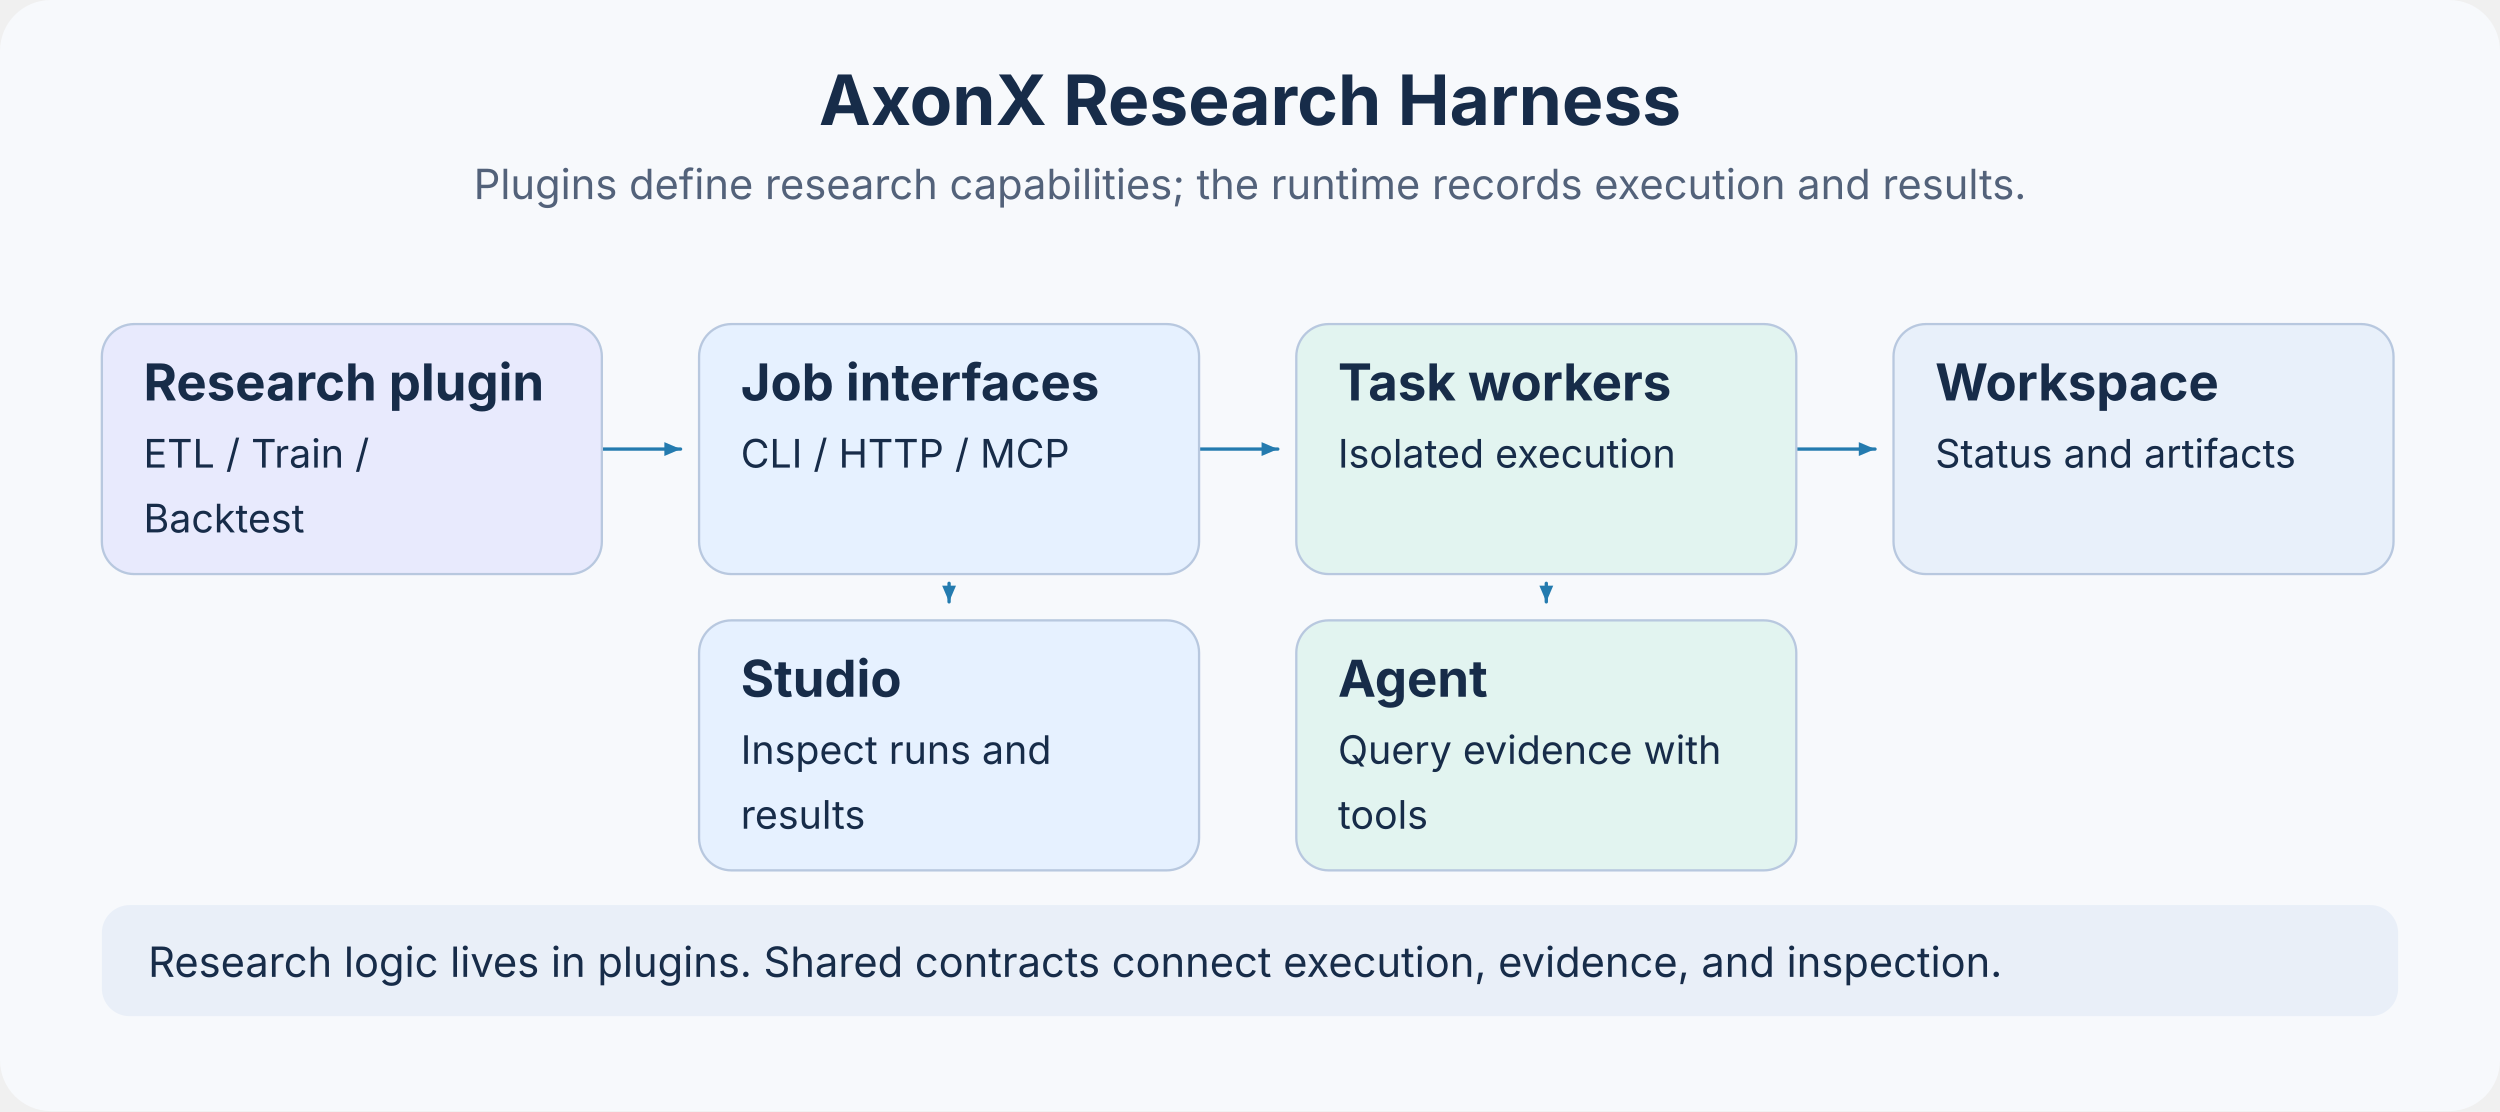
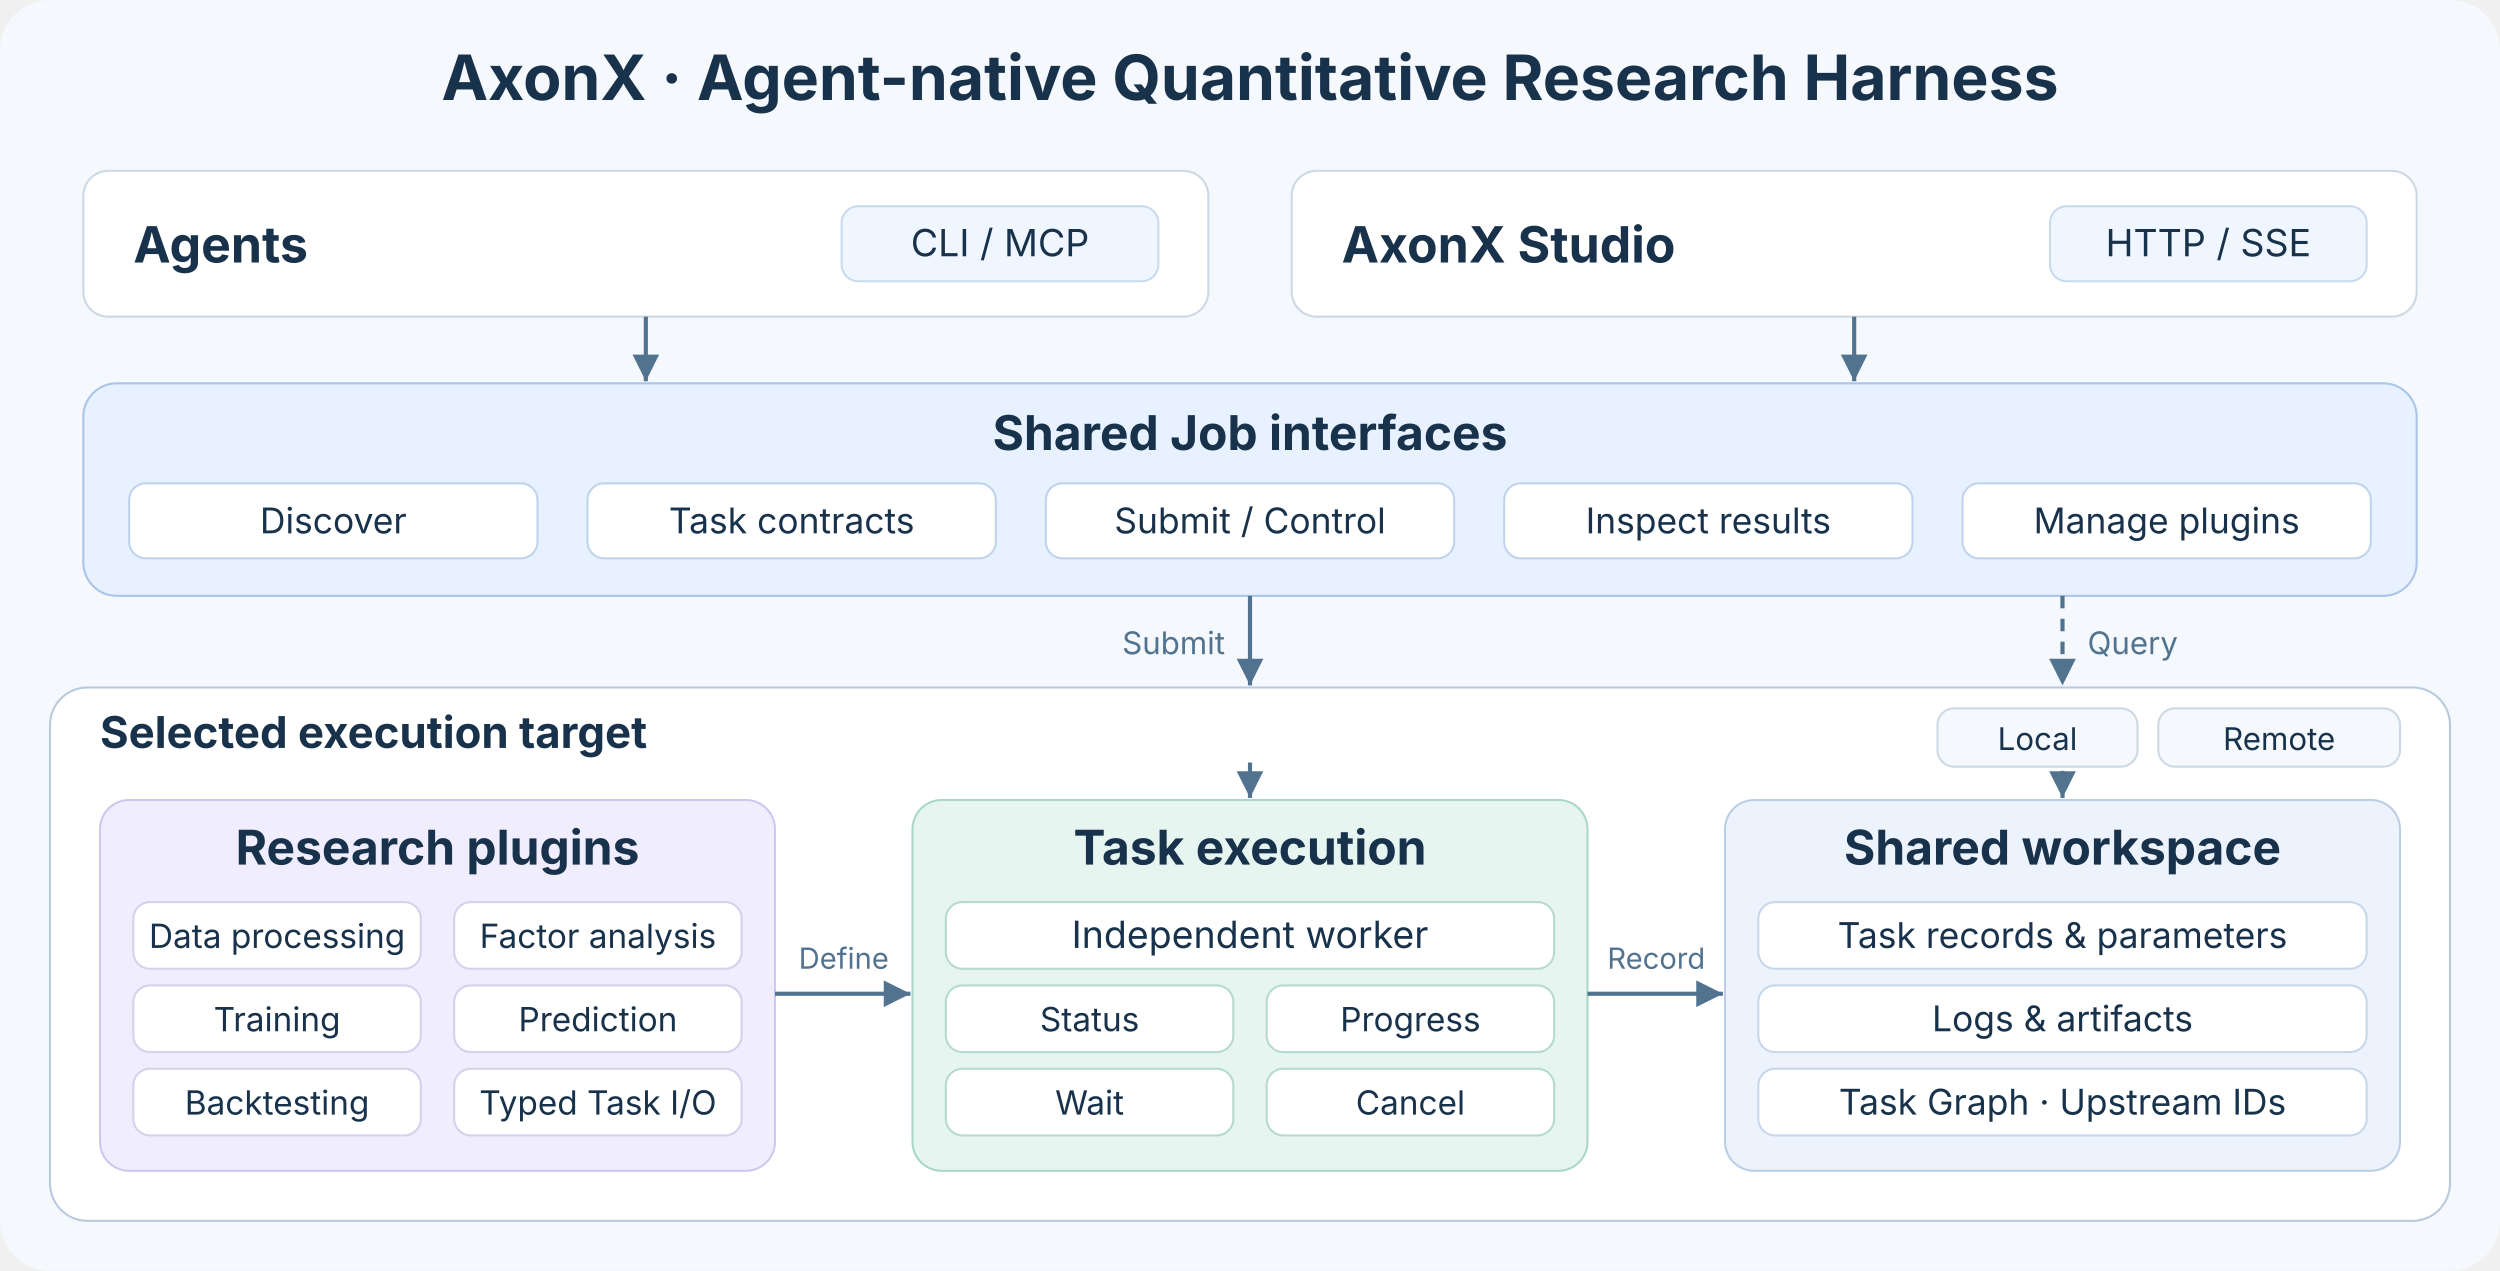
- <svg xmlns="http://www.w3.org/2000/svg" width="1080" height="480" viewBox="0 0 1080 480" role="img" aria-labelledby="title desc">
+ <svg xmlns="http://www.w3.org/2000/svg" width="1200" height="610" viewBox="0 0 1200 610" role="img" aria-labelledby="title desc">
  <defs>
-     <marker id="arrow" viewBox="0 0 8 6" refX="7" refY="3" markerWidth="8" markerHeight="6" orient="auto-start-reverse" markerUnits="userSpaceOnUse">
-       <path d="M 0 0 L 7 3 L 0 6 z" fill="#247baf" />
+     <marker id="arrow" viewBox="0 0 10 10" refX="9" refY="5" markerWidth="8" markerHeight="8" orient="auto-start-reverse">
+       <path d="M 1 1 L 9 5 L 1 9 Z" fill="#52738f" />
    </marker>
  </defs>
-   <rect width="1080" height="480" rx="22" fill="#f7f9fc" />
-   <g font-family="Comic Sans MS, Bradley Hand, -apple-system, BlinkMacSystemFont, Segoe UI, sans-serif" fill="#172c49">
-     <text x="540" y="54" font-size="30" font-weight="700" text-anchor="middle">AxonX Research Harness</text>
-     <text x="540" y="86" font-size="18" fill="#53627a" text-anchor="middle">Plugins define research capabilities; the runtime records execution and results.</text>
-     <path d="M260 194H294" fill="none" stroke="#247baf" stroke-width="1.45" marker-end="url(#arrow)" stroke-linecap="round" stroke-linejoin="round" />
-     <path d="M518 194H552" fill="none" stroke="#247baf" stroke-width="1.45" marker-end="url(#arrow)" stroke-linecap="round" stroke-linejoin="round" />
-     <path d="M776 194H810" fill="none" stroke="#247baf" stroke-width="1.45" marker-end="url(#arrow)" stroke-linecap="round" stroke-linejoin="round" />
-     <path d="M410 252V260" fill="none" stroke="#247baf" stroke-width="1.45" marker-end="url(#arrow)" stroke-linecap="round" stroke-linejoin="round" />
-     <path d="M668 252V260" fill="none" stroke="#247baf" stroke-width="1.45" marker-end="url(#arrow)" stroke-linecap="round" stroke-linejoin="round" />
-     <rect x="44" y="140" width="216" height="108" rx="14" fill="#e8eafd" stroke="#b8c8df" />
-     <text x="62" y="173" font-size="22" font-weight="700">Research plugin</text>
-     <text x="62" y="202" font-size="17">
-       <tspan x="62" dy="0">ETL / Train /</tspan>
-       <tspan x="62" dy="28">Backtest</tspan>
-     </text>
-     <rect x="302" y="140" width="216" height="108" rx="14" fill="#e6f1ff" stroke="#b8c8df" />
-     <text x="320" y="173" font-size="22" font-weight="700">Job interfaces</text>
-     <text x="320" y="202" font-size="17">CLI / HTTP / MCP</text>
-     <rect x="560" y="140" width="216" height="108" rx="14" fill="#e2f4f0" stroke="#b8c8df" />
-     <text x="578" y="173" font-size="22" font-weight="700">Task workers</text>
-     <text x="578" y="202" font-size="17">Isolated execution</text>
-     <rect x="818" y="140" width="216" height="108" rx="14" fill="#e8f0fa" stroke="#b8c8df" />
-     <text x="836" y="173" font-size="22" font-weight="700">Workspace</text>
-     <text x="836" y="202" font-size="17">Status and artifacts</text>
-     <rect x="302" y="268" width="216" height="108" rx="14" fill="#e6f1ff" stroke="#b8c8df" />
-     <text x="320" y="301" font-size="22" font-weight="700">Studio</text>
-     <text x="320" y="330" font-size="17">
-       <tspan x="320" dy="0">Inspect runs and</tspan>
-       <tspan x="320" dy="28">results</tspan>
-     </text>
-     <rect x="560" y="268" width="216" height="108" rx="14" fill="#e2f4f0" stroke="#b8c8df" />
-     <text x="578" y="301" font-size="22" font-weight="700">Agent</text>
-     <text x="578" y="330" font-size="17">
-       <tspan x="578" dy="0">Query evidence with</tspan>
-       <tspan x="578" dy="28">tools</tspan>
-     </text>
-     <rect x="44" y="391" width="992" height="48" rx="12" fill="#e9eff8" />
-     <text x="64" y="422" font-size="18">Research logic lives in plugins. Shared contracts connect execution, evidence, and inspection.</text>
+   <rect width="1200" height="610" rx="24" fill="#f5f8fc" />
+   <g font-family="-apple-system, BlinkMacSystemFont, 'Segoe UI', sans-serif" fill="#18324b">
+     <text x="600" y="48" font-size="30" font-weight="700" fill="#18324b" text-anchor="middle">AxonX · Agent-native Quantitative Research Harness</text>
+     <rect x="40" y="82" width="540" height="70" rx="12" fill="#ffffff" stroke="#ccd9e5" />
+     <text x="64" y="126" font-size="24" font-weight="700" fill="#18324b" text-anchor="start">Agents</text>
+     <rect x="404" y="99" width="152" height="36" rx="8" fill="#f0f6ff" stroke="#c9daef" />
+     <text x="480.0" y="123.0" font-size="18" font-weight="400" fill="#18324b" text-anchor="middle">CLI / MCP</text>
+     <rect x="620" y="82" width="540" height="70" rx="12" fill="#ffffff" stroke="#ccd9e5" />
+     <text x="644" y="126" font-size="24" font-weight="700" fill="#18324b" text-anchor="start">AxonX Studio</text>
+     <rect x="984" y="99" width="152" height="36" rx="8" fill="#f0f6ff" stroke="#c9daef" />
+     <text x="1060.0" y="123.0" font-size="18" font-weight="400" fill="#18324b" text-anchor="middle">HTTP / SSE</text>
+     <path d="M 310 152 V 183" fill="none" stroke="#52738f" stroke-width="2" marker-end="url(#arrow)" />
+     <path d="M 890 152 V 183" fill="none" stroke="#52738f" stroke-width="2" marker-end="url(#arrow)" />
+     <rect x="40" y="184" width="1120" height="102" rx="16" fill="#e8f1ff" stroke="#a9c5e8" />
+     <text x="600" y="216" font-size="23" font-weight="700" fill="#18324b" text-anchor="middle">Shared Job interfaces</text>
+     <rect x="62" y="232" width="196" height="36" rx="8" fill="#ffffff" stroke="#c0d3ec" />
+     <text x="160.0" y="256.0" font-size="17" font-weight="400" fill="#18324b" text-anchor="middle">Discover</text>
+     <rect x="282" y="232" width="196" height="36" rx="8" fill="#ffffff" stroke="#c0d3ec" />
+     <text x="380.0" y="256.0" font-size="17" font-weight="400" fill="#18324b" text-anchor="middle">Task contracts</text>
+     <rect x="502" y="232" width="196" height="36" rx="8" fill="#ffffff" stroke="#c0d3ec" />
+     <text x="600.0" y="256.0" font-size="17" font-weight="400" fill="#18324b" text-anchor="middle">Submit / Control</text>
+     <rect x="722" y="232" width="196" height="36" rx="8" fill="#ffffff" stroke="#c0d3ec" />
+     <text x="820.0" y="256.0" font-size="17" font-weight="400" fill="#18324b" text-anchor="middle">Inspect results</text>
+     <rect x="942" y="232" width="196" height="36" rx="8" fill="#ffffff" stroke="#c0d3ec" />
+     <text x="1040.0" y="256.0" font-size="17" font-weight="400" fill="#18324b" text-anchor="middle">Manage plugins</text>
+     <rect x="24" y="330" width="1152" height="256" rx="18" fill="#ffffff" stroke="#b8cadb" />
+     <text x="48" y="359" font-size="21" font-weight="700" fill="#18324b" text-anchor="start">Selected execution target</text>
+     <rect x="930" y="340" width="96" height="28" rx="8" fill="#f5f8fc" stroke="#ccd9e5" />
+     <text x="978.0" y="360.0" font-size="15" font-weight="400" fill="#18324b" text-anchor="middle">Local</text>
+     <rect x="1036" y="340" width="116" height="28" rx="8" fill="#f5f8fc" stroke="#ccd9e5" />
+     <text x="1094.0" y="360.0" font-size="15" font-weight="400" fill="#18324b" text-anchor="middle">Remote</text>
+     <path d="M 600 286 V 329" fill="none" stroke="#52738f" stroke-width="2" marker-end="url(#arrow)" />
+     <text x="588" y="314" font-size="15" font-weight="400" fill="#52738f" text-anchor="end">Submit</text>
+     <path d="M 990 286 V 329" fill="none" stroke="#52738f" stroke-width="2" stroke-dasharray="6 5" marker-end="url(#arrow)" />
+     <text x="1002" y="314" font-size="15" font-weight="400" fill="#52738f" text-anchor="start">Query</text>
+     <path d="M 600 366 V 383" fill="none" stroke="#52738f" stroke-width="2" marker-end="url(#arrow)" />
+     <path d="M 990 370 V 383" fill="none" stroke="#52738f" stroke-width="2" stroke-dasharray="6 5" marker-end="url(#arrow)" />
+     <rect x="48" y="384" width="324" height="178" rx="14" fill="#f0edff" stroke="#d1c6ed" />
+     <text x="210" y="415" font-size="23" font-weight="700" fill="#18324b" text-anchor="middle">Research plugins</text>
+     <rect x="438" y="384" width="324" height="178" rx="14" fill="#e7f5f1" stroke="#a9d7ca" />
+     <text x="600" y="415" font-size="23" font-weight="700" fill="#18324b" text-anchor="middle">Task execution</text>
+     <rect x="828" y="384" width="324" height="178" rx="14" fill="#edf3fc" stroke="#bbcee5" />
+     <text x="990" y="415" font-size="23" font-weight="700" fill="#18324b" text-anchor="middle">Shared workspace</text>
+     <rect x="64" y="433" width="138" height="32" rx="8" fill="#ffffff" stroke="#d8cfed" />
+     <text x="133.0" y="455.0" font-size="16" font-weight="400" fill="#18324b" text-anchor="middle">Data processing</text>
+     <rect x="218" y="433" width="138" height="32" rx="8" fill="#ffffff" stroke="#d8cfed" />
+     <text x="287.0" y="455.0" font-size="16" font-weight="400" fill="#18324b" text-anchor="middle">Factor analysis</text>
+     <rect x="64" y="473" width="138" height="32" rx="8" fill="#ffffff" stroke="#d8cfed" />
+     <text x="133.0" y="495.0" font-size="16" font-weight="400" fill="#18324b" text-anchor="middle">Training</text>
+     <rect x="218" y="473" width="138" height="32" rx="8" fill="#ffffff" stroke="#d8cfed" />
+     <text x="287.0" y="495.0" font-size="16" font-weight="400" fill="#18324b" text-anchor="middle">Prediction</text>
+     <rect x="64" y="513" width="138" height="32" rx="8" fill="#ffffff" stroke="#d8cfed" />
+     <text x="133.0" y="535.0" font-size="16" font-weight="400" fill="#18324b" text-anchor="middle">Backtesting</text>
+     <rect x="218" y="513" width="138" height="32" rx="8" fill="#ffffff" stroke="#d8cfed" />
+     <text x="287.0" y="535.0" font-size="16" font-weight="400" fill="#18324b" text-anchor="middle">Typed Task I/O</text>
+     <rect x="454" y="433" width="292" height="32" rx="8" fill="#ffffff" stroke="#b6dacd" />
+     <text x="600.0" y="455.0" font-size="18" font-weight="400" fill="#18324b" text-anchor="middle">Independent worker</text>
+     <rect x="454" y="473" width="138" height="32" rx="8" fill="#ffffff" stroke="#b6dacd" />
+     <text x="523.0" y="495.0" font-size="16" font-weight="400" fill="#18324b" text-anchor="middle">Status</text>
+     <rect x="608" y="473" width="138" height="32" rx="8" fill="#ffffff" stroke="#b6dacd" />
+     <text x="677.0" y="495.0" font-size="16" font-weight="400" fill="#18324b" text-anchor="middle">Progress</text>
+     <rect x="454" y="513" width="138" height="32" rx="8" fill="#ffffff" stroke="#b6dacd" />
+     <text x="523.0" y="535.0" font-size="16" font-weight="400" fill="#18324b" text-anchor="middle">Wait</text>
+     <rect x="608" y="513" width="138" height="32" rx="8" fill="#ffffff" stroke="#b6dacd" />
+     <text x="677.0" y="535.0" font-size="16" font-weight="400" fill="#18324b" text-anchor="middle">Cancel</text>
+     <rect x="844" y="433" width="292" height="32" rx="8" fill="#ffffff" stroke="#c7d6eb" />
+     <text x="990.0" y="455.0" font-size="17" font-weight="400" fill="#18324b" text-anchor="middle">Task records &amp; parameters</text>
+     <rect x="844" y="473" width="292" height="32" rx="8" fill="#ffffff" stroke="#c7d6eb" />
+     <text x="990.0" y="495.0" font-size="17" font-weight="400" fill="#18324b" text-anchor="middle">Logs &amp; artifacts</text>
+     <rect x="844" y="513" width="292" height="32" rx="8" fill="#ffffff" stroke="#c7d6eb" />
+     <text x="990.0" y="535.0" font-size="17" font-weight="400" fill="#18324b" text-anchor="middle">Task Graph · Upstream IDs</text>
+     <path d="M 372 477 H 437" fill="none" stroke="#52738f" stroke-width="2" marker-end="url(#arrow)" />
+     <text x="405" y="465" font-size="14" font-weight="400" fill="#52738f" text-anchor="middle">Define</text>
+     <path d="M 762 477 H 827" fill="none" stroke="#52738f" stroke-width="2" marker-end="url(#arrow)" />
+     <text x="795" y="465" font-size="14" font-weight="400" fill="#52738f" text-anchor="middle">Record</text>
  </g>
</svg>
